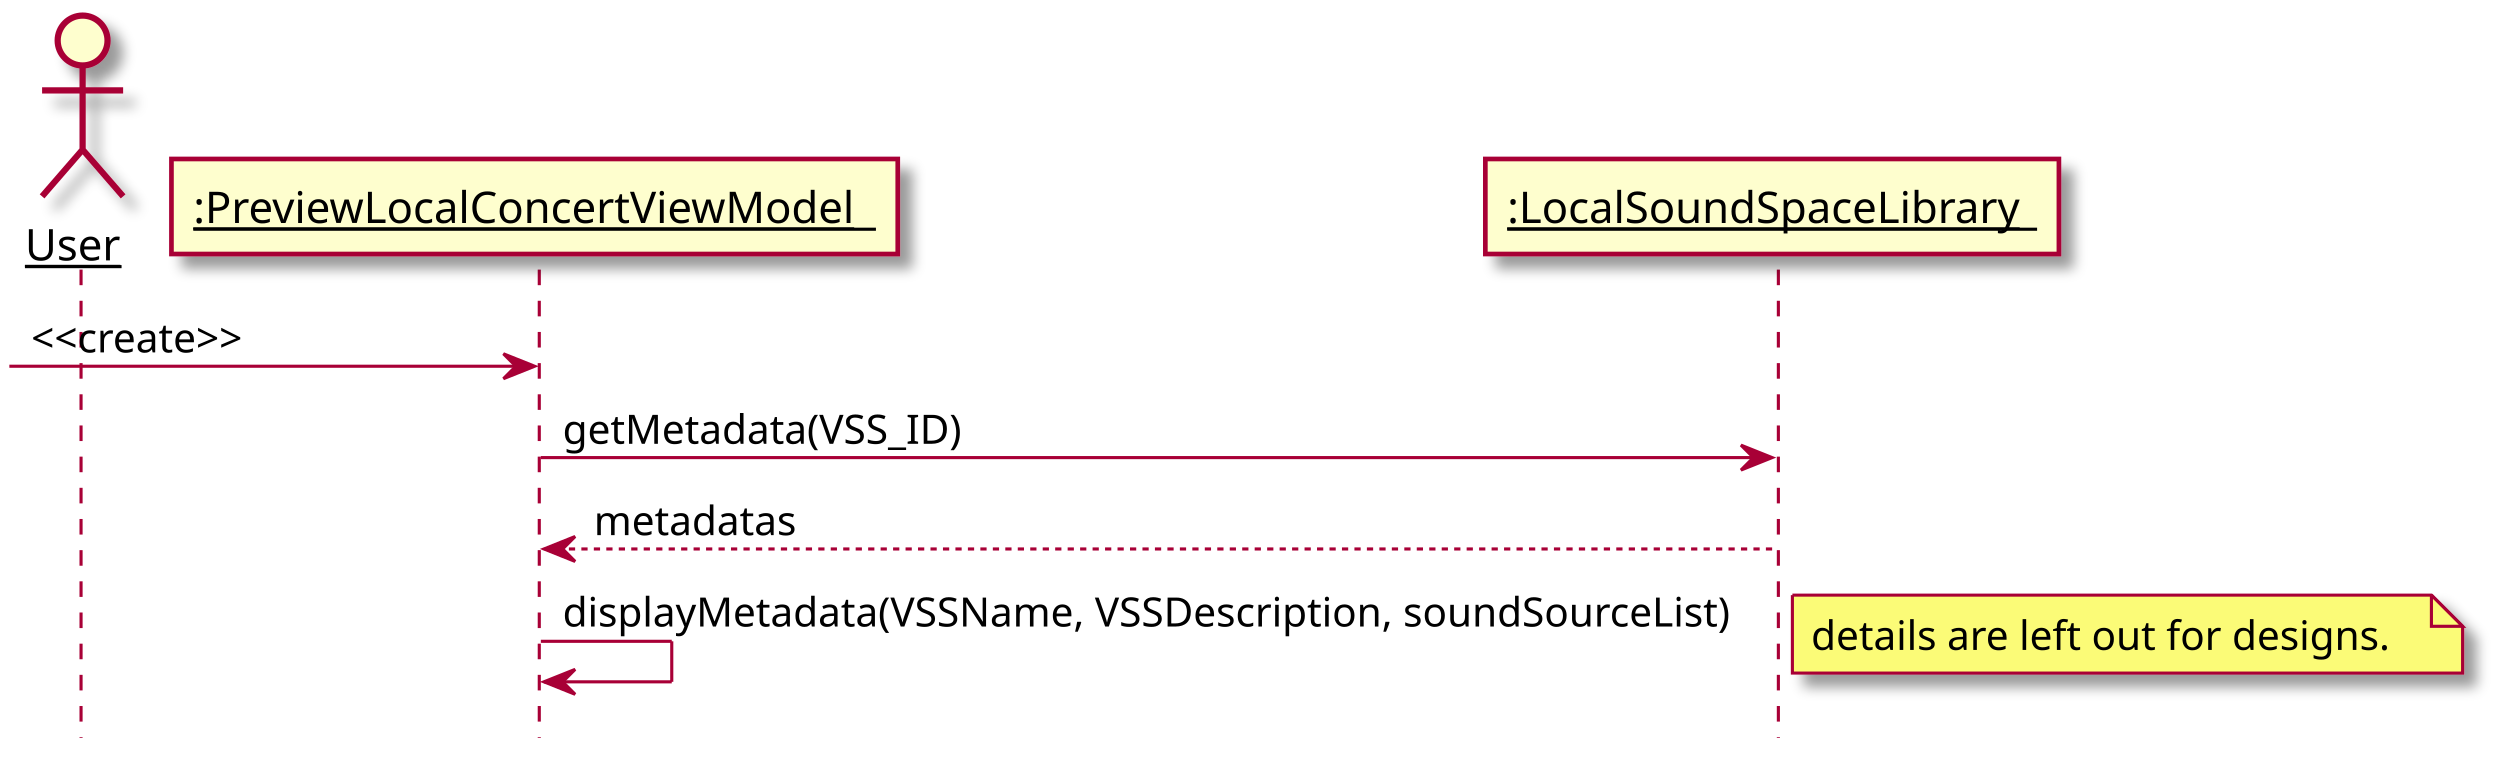
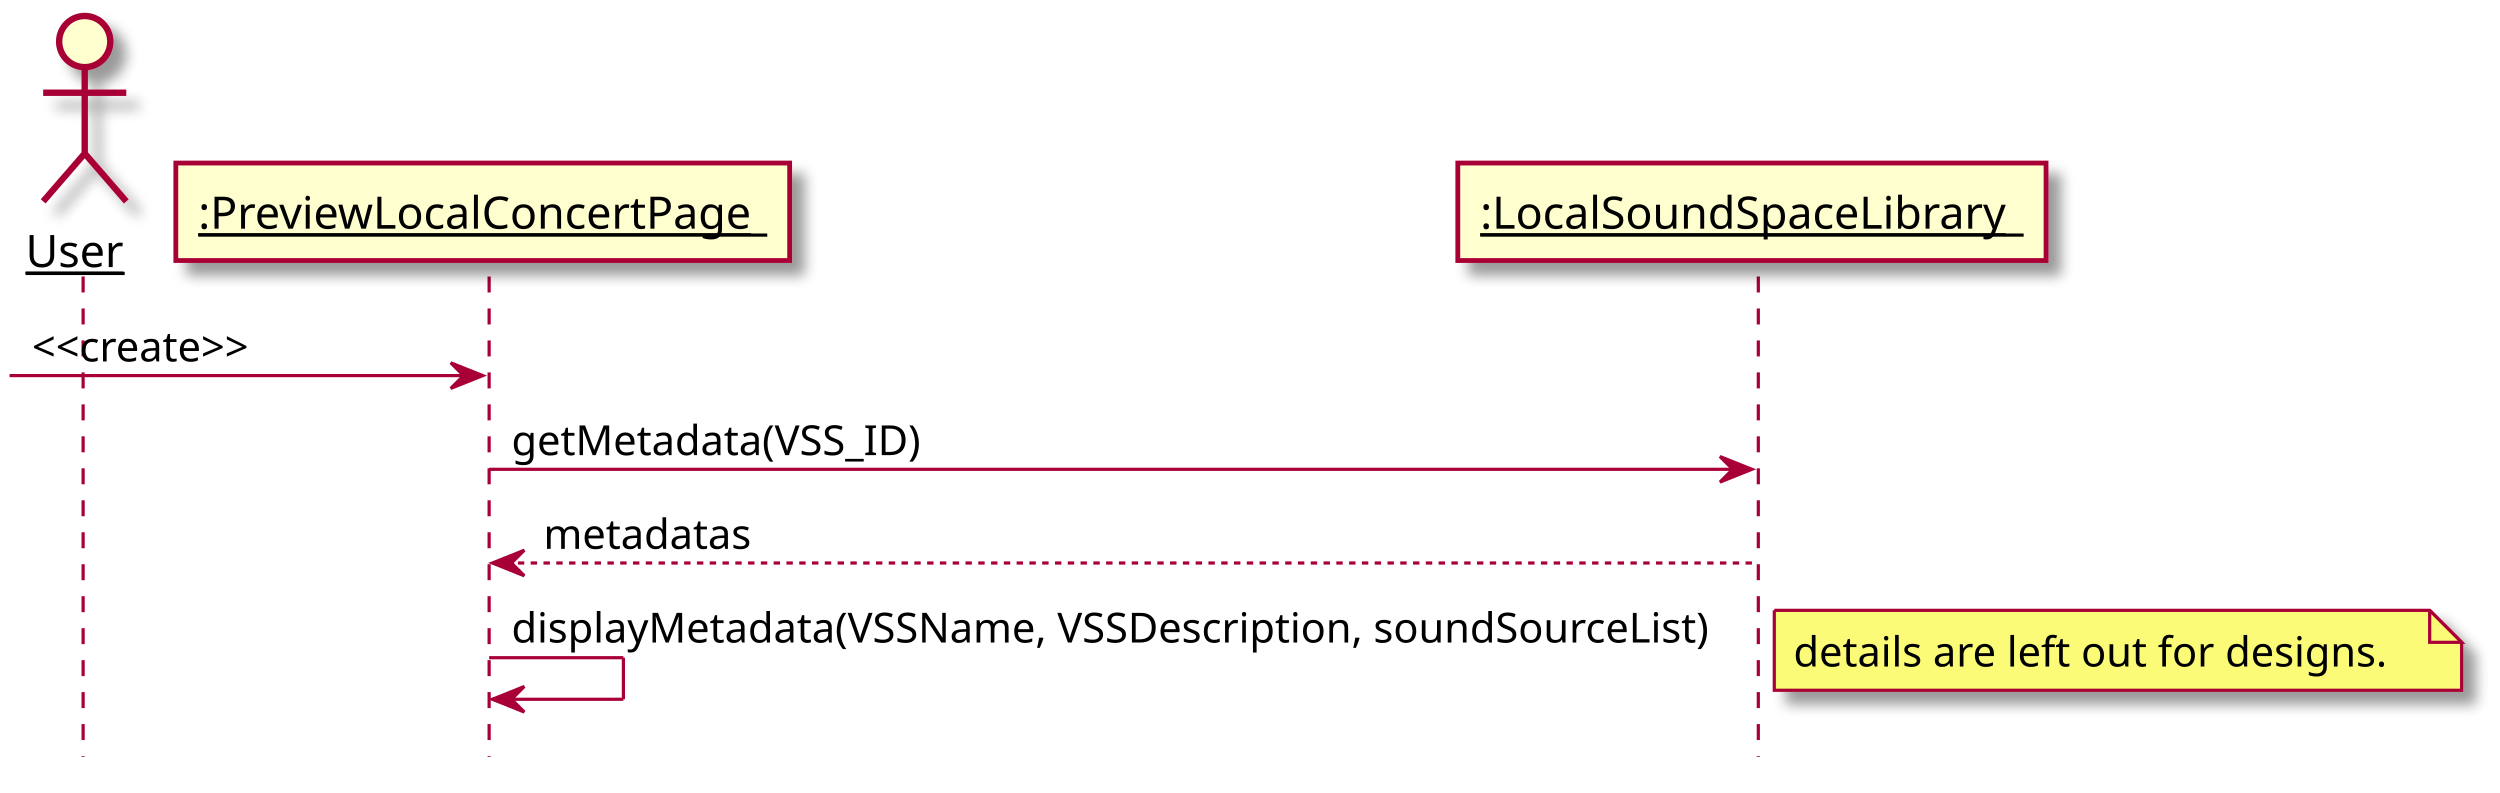
- <svg xmlns="http://www.w3.org/2000/svg" contentScriptType="application/ecmascript" contentStyleType="text/css" height="248px" preserveAspectRatio="none" style="width:802px;height:248px;" version="1.1" viewBox="0 0 802 248" width="802px" zoomAndPan="magnify">
+ <svg xmlns="http://www.w3.org/2000/svg" contentScriptType="application/ecmascript" contentStyleType="text/css" height="248px" preserveAspectRatio="none" style="width:782px;height:248px;" version="1.1" viewBox="0 0 782 248" width="782px" zoomAndPan="magnify">
  <defs>
-     <filter height="300%" id="fw6qruoft948i" width="300%" x="-1" y="-1">
+     <filter height="300%" id="fkzyaahu27o53" width="300%" x="-1" y="-1">
      <feGaussianBlur result="blurOut" stdDeviation="2.0" />
      <feColorMatrix in="blurOut" result="blurOut2" type="matrix" values="0 0 0 0 0 0 0 0 0 0 0 0 0 0 0 0 0 0 .4 0" />
      <feOffset dx="4.0" dy="4.0" in="blurOut2" result="blurOut3" />
      <feBlend in="SourceGraphic" in2="blurOut3" mode="normal" />
    </filter>
  </defs>
  <g>
    <line style="stroke: #A80036; stroke-width: 1.0; stroke-dasharray: 5.0,5.0;" x1="26" x2="26" y1="86.488" y2="236.731" />
-     <line style="stroke: #A80036; stroke-width: 1.0; stroke-dasharray: 5.0,5.0;" x1="173" x2="173" y1="86.488" y2="236.731" />
-     <line style="stroke: #A80036; stroke-width: 1.0; stroke-dasharray: 5.0,5.0;" x1="570.5" x2="570.5" y1="86.488" y2="236.731" />
+     <line style="stroke: #A80036; stroke-width: 1.0; stroke-dasharray: 5.0,5.0;" x1="153" x2="153" y1="86.488" y2="236.731" />
+     <line style="stroke: #A80036; stroke-width: 1.0; stroke-dasharray: 5.0,5.0;" x1="550" x2="550" y1="86.488" y2="236.731" />
    <text fill="#000000" font-family="sans-serif" font-size="14" lengthAdjust="spacingAndGlyphs" text-decoration="underline" textLength="31" x="8" y="83.535">User</text>
    <line style="stroke: #000000; stroke-width: 1.0;" x1="8" x2="39" y1="85.535" y2="85.535" />
-     <ellipse cx="26.5" cy="13" fill="#FEFECE" filter="url(#fw6qruoft948i)" rx="8" ry="8" style="stroke: #A80036; stroke-width: 2.0;" />
-     <path d="M26.5,21 L26.5,48 M13.5,29 L39.5,29 M26.5,48 L13.5,63 M26.5,48 L39.5,63 " fill="none" filter="url(#fw6qruoft948i)" style="stroke: #A80036; stroke-width: 2.0;" />
-     <rect fill="#FEFECE" filter="url(#fw6qruoft948i)" height="30.488" style="stroke: #A80036; stroke-width: 1.5;" width="233" x="55" y="51" />
-     <text fill="#000000" font-family="sans-serif" font-size="14" lengthAdjust="spacingAndGlyphs" text-decoration="underline" textLength="219" x="62" y="71.535">:PreviewLocalConcertViewModel</text>
-     <line style="stroke: #000000; stroke-width: 1.0;" x1="62" x2="281" y1="73.535" y2="73.535" />
-     <rect fill="#FEFECE" filter="url(#fw6qruoft948i)" height="30.488" style="stroke: #A80036; stroke-width: 1.5;" width="184" x="476.5" y="51" />
-     <text fill="#000000" font-family="sans-serif" font-size="14" lengthAdjust="spacingAndGlyphs" text-decoration="underline" textLength="170" x="483.5" y="71.535">:LocalSoundSpaceLibrary</text>
-     <line style="stroke: #000000; stroke-width: 1.0;" x1="483.5" x2="653.5" y1="73.535" y2="73.535" />
-     <polygon fill="#A80036" points="161.5,113.488,171.5,117.488,161.5,121.488,165.5,117.488" style="stroke: #A80036; stroke-width: 1.0;" />
-     <line style="stroke: #A80036; stroke-width: 1.0;" x1="3" x2="167.5" y1="117.488" y2="117.488" />
+     <ellipse cx="26.5" cy="13" fill="#FEFECE" filter="url(#fkzyaahu27o53)" rx="8" ry="8" style="stroke: #A80036; stroke-width: 2.0;" />
+     <path d="M26.5,21 L26.5,48 M13.5,29 L39.5,29 M26.5,48 L13.5,63 M26.5,48 L39.5,63 " fill="none" filter="url(#fkzyaahu27o53)" style="stroke: #A80036; stroke-width: 2.0;" />
+     <rect fill="#FEFECE" filter="url(#fkzyaahu27o53)" height="30.488" style="stroke: #A80036; stroke-width: 1.5;" width="192" x="55" y="51" />
+     <text fill="#000000" font-family="sans-serif" font-size="14" lengthAdjust="spacingAndGlyphs" text-decoration="underline" textLength="178" x="62" y="71.535">:PreviewLocalConcertPage</text>
+     <line style="stroke: #000000; stroke-width: 1.0;" x1="62" x2="240" y1="73.535" y2="73.535" />
+     <rect fill="#FEFECE" filter="url(#fkzyaahu27o53)" height="30.488" style="stroke: #A80036; stroke-width: 1.5;" width="184" x="456" y="51" />
+     <text fill="#000000" font-family="sans-serif" font-size="14" lengthAdjust="spacingAndGlyphs" text-decoration="underline" textLength="170" x="463" y="71.535">:LocalSoundSpaceLibrary</text>
+     <line style="stroke: #000000; stroke-width: 1.0;" x1="463" x2="633" y1="73.535" y2="73.535" />
+     <polygon fill="#A80036" points="141,113.488,151,117.488,141,121.488,145,117.488" style="stroke: #A80036; stroke-width: 1.0;" />
+     <line style="stroke: #A80036; stroke-width: 1.0;" x1="3" x2="147" y1="117.488" y2="117.488" />
    <text fill="#000000" font-family="sans-serif" font-size="13" lengthAdjust="spacingAndGlyphs" textLength="78" x="10" y="113.057">&lt;&lt;create&gt;&gt;</text>
-     <polygon fill="#A80036" points="558.5,142.799,568.5,146.799,558.5,150.799,562.5,146.799" style="stroke: #A80036; stroke-width: 1.0;" />
-     <line style="stroke: #A80036; stroke-width: 1.0;" x1="173.5" x2="564.5" y1="146.799" y2="146.799" />
-     <text fill="#000000" font-family="sans-serif" font-size="13" lengthAdjust="spacingAndGlyphs" textLength="128" x="180.5" y="142.367">getMetadata(VSS_ID)</text>
-     <polygon fill="#A80036" points="184.5,172.109,174.5,176.109,184.5,180.109,180.5,176.109" style="stroke: #A80036; stroke-width: 1.0;" />
-     <line style="stroke: #A80036; stroke-width: 1.0; stroke-dasharray: 2.0,2.0;" x1="178.5" x2="569.5" y1="176.109" y2="176.109" />
-     <text fill="#000000" font-family="sans-serif" font-size="13" lengthAdjust="spacingAndGlyphs" textLength="65" x="190.5" y="171.678">metadatas</text>
-     <line style="stroke: #A80036; stroke-width: 1.0;" x1="173.5" x2="215.5" y1="205.731" y2="205.731" />
-     <line style="stroke: #A80036; stroke-width: 1.0;" x1="215.5" x2="215.5" y1="205.731" y2="218.731" />
-     <line style="stroke: #A80036; stroke-width: 1.0;" x1="174.5" x2="215.5" y1="218.731" y2="218.731" />
-     <polygon fill="#A80036" points="184.5,214.731,174.5,218.731,184.5,222.731,180.5,218.731" style="stroke: #A80036; stroke-width: 1.0;" />
-     <text fill="#000000" font-family="sans-serif" font-size="13" lengthAdjust="spacingAndGlyphs" textLength="383" x="180.5" y="200.988">displayMetadata(VSSName, VSSDescription, soundSourceList)</text>
-     <path d="M575,190.92 L575,215.92 L790,215.92 L790,200.92 L780,190.92 L575,190.92 " fill="#FBFB77" filter="url(#fw6qruoft948i)" style="stroke: #A80036; stroke-width: 1.0;" />
-     <path d="M780,190.92 L780,200.92 L790,200.92 L780,190.92 " fill="#FBFB77" style="stroke: #A80036; stroke-width: 1.0;" />
-     <text fill="#000000" font-family="sans-serif" font-size="13" lengthAdjust="spacingAndGlyphs" textLength="194" x="581" y="208.488">details are left out for designs.</text>
+     <polygon fill="#A80036" points="538,142.799,548,146.799,538,150.799,542,146.799" style="stroke: #A80036; stroke-width: 1.0;" />
+     <line style="stroke: #A80036; stroke-width: 1.0;" x1="153" x2="544" y1="146.799" y2="146.799" />
+     <text fill="#000000" font-family="sans-serif" font-size="13" lengthAdjust="spacingAndGlyphs" textLength="128" x="160" y="142.367">getMetadata(VSS_ID)</text>
+     <polygon fill="#A80036" points="164,172.109,154,176.109,164,180.109,160,176.109" style="stroke: #A80036; stroke-width: 1.0;" />
+     <line style="stroke: #A80036; stroke-width: 1.0; stroke-dasharray: 2.0,2.0;" x1="158" x2="549" y1="176.109" y2="176.109" />
+     <text fill="#000000" font-family="sans-serif" font-size="13" lengthAdjust="spacingAndGlyphs" textLength="65" x="170" y="171.678">metadatas</text>
+     <line style="stroke: #A80036; stroke-width: 1.0;" x1="153" x2="195" y1="205.731" y2="205.731" />
+     <line style="stroke: #A80036; stroke-width: 1.0;" x1="195" x2="195" y1="205.731" y2="218.731" />
+     <line style="stroke: #A80036; stroke-width: 1.0;" x1="154" x2="195" y1="218.731" y2="218.731" />
+     <polygon fill="#A80036" points="164,214.731,154,218.731,164,222.731,160,218.731" style="stroke: #A80036; stroke-width: 1.0;" />
+     <text fill="#000000" font-family="sans-serif" font-size="13" lengthAdjust="spacingAndGlyphs" textLength="383" x="160" y="200.988">displayMetadata(VSSName, VSSDescription, soundSourceList)</text>
+     <path d="M555,190.92 L555,215.92 L770,215.92 L770,200.92 L760,190.92 L555,190.92 " fill="#FBFB77" filter="url(#fkzyaahu27o53)" style="stroke: #A80036; stroke-width: 1.0;" />
+     <path d="M760,190.92 L760,200.92 L770,200.92 L760,190.92 " fill="#FBFB77" style="stroke: #A80036; stroke-width: 1.0;" />
+     <text fill="#000000" font-family="sans-serif" font-size="13" lengthAdjust="spacingAndGlyphs" textLength="194" x="561" y="208.488">details are left out for designs.</text>
  </g>
</svg>
